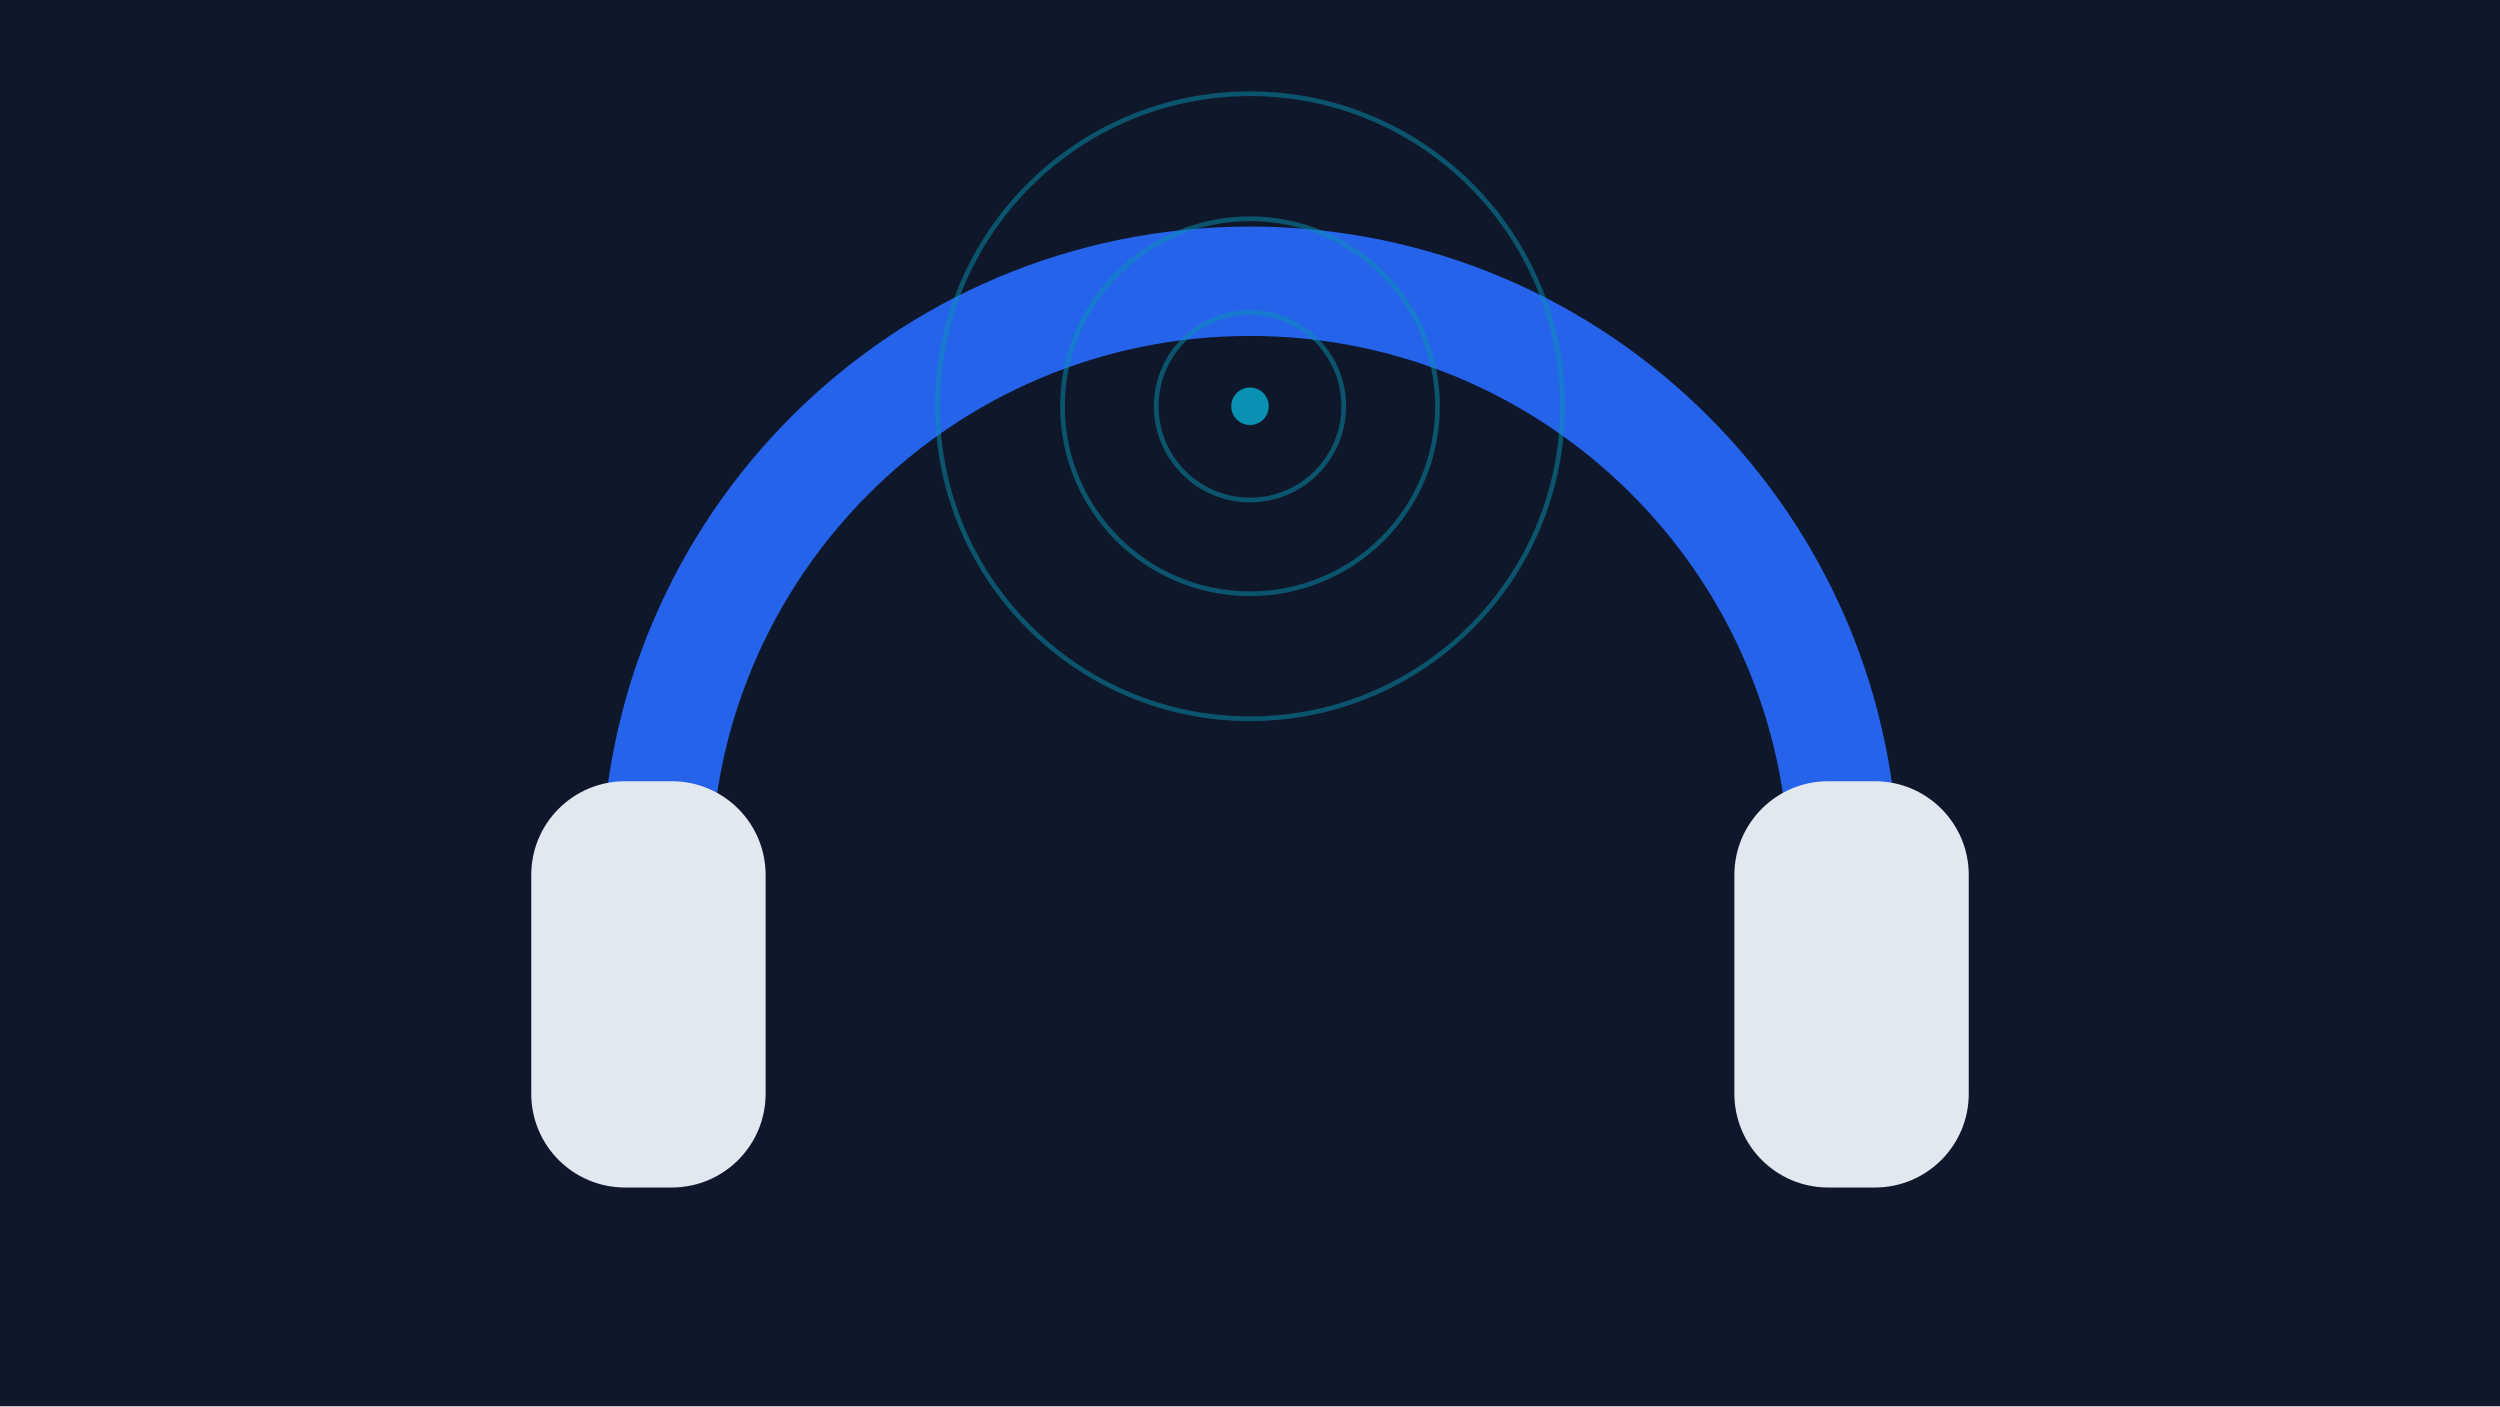
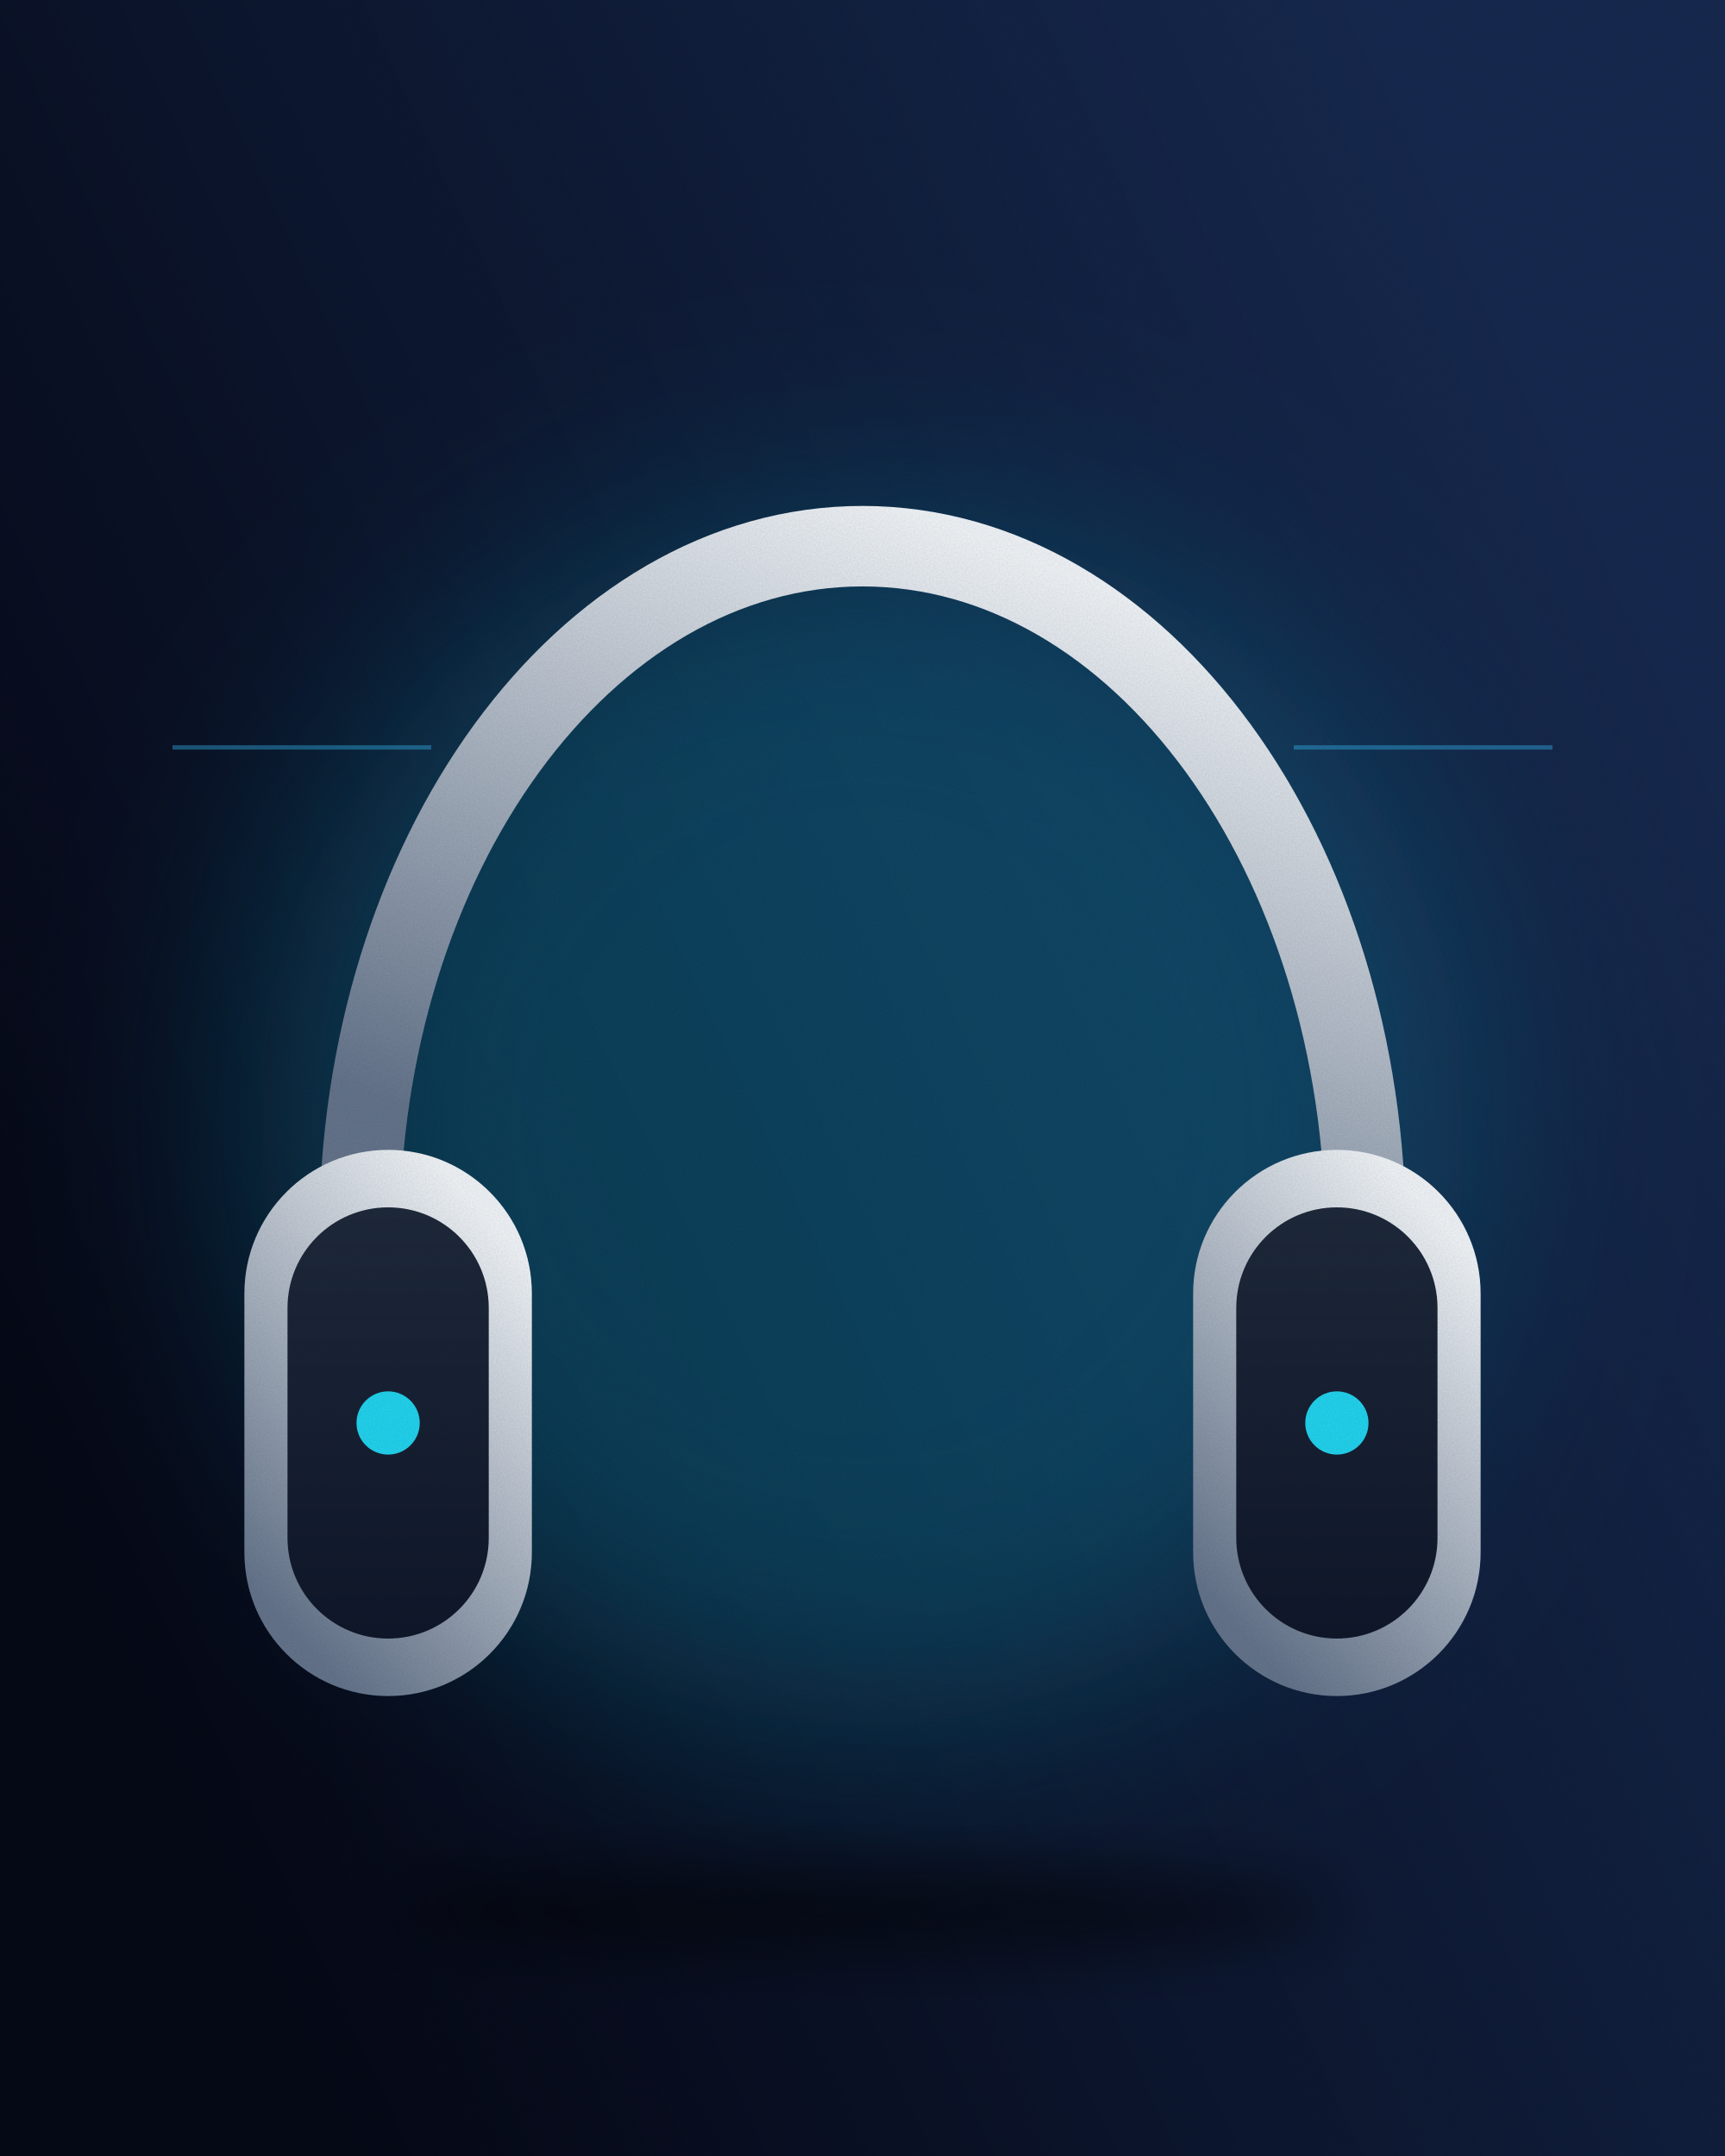
- <svg xmlns="http://www.w3.org/2000/svg" viewBox="0 0 1600 900" preserveAspectRatio="xMidYMid slice" role="img" aria-hidden="true">
-   <defs />
-   <rect width="1600" height="900" fill="#0f172a" />
-   <path d="M420 560 a380 380 0 0 1 760 0" fill="none" stroke="#2563eb" stroke-width="70" stroke-linecap="round" />
-   <rect x="340" y="500" width="150" height="260" rx="60" fill="#e2e8f0" />
-   <rect x="1110" y="500" width="150" height="260" rx="60" fill="#e2e8f0" />
-   <circle cx="800" cy="260" r="12" fill="#0891b2" />
-   <g fill="none" stroke="#0891b2" opacity=".5" stroke-width="3">
-     <circle cx="800" cy="260" r="60" />
-     <circle cx="800" cy="260" r="120" />
-     <circle cx="800" cy="260" r="200" />
-   </g>
+ <svg xmlns="http://www.w3.org/2000/svg" viewBox="0 0 1200 1500" preserveAspectRatio="xMidYMid slice" role="img" aria-hidden="true">
+   <defs>
+     <filter id="n" x="0" y="0" width="100%" height="100%">
+       <feTurbulence type="fractalNoise" baseFrequency=".85" numOctaves="2" stitchTiles="stitch" />
+       <feColorMatrix values="0 0 0 0 0 0 0 0 0 0 0 0 0 0 0 0 0 0 .09 0" />
+     </filter>
+     <linearGradient id="bg" gradientTransform="rotate(150 .5 .5)">
+       <stop offset="0" stop-color="#16294f" />
+       <stop offset="1" stop-color="#050816" />
+     </linearGradient>
+     <linearGradient id="cup" gradientTransform="rotate(120 .5 .5)">
+       <stop offset="0" stop-color="#f1f5f9" />
+       <stop offset="1" stop-color="#64748b" />
+     </linearGradient>
+     <linearGradient id="pad" gradientTransform="rotate(90 .5 .5)">
+       <stop offset="0" stop-color="#1e293b" />
+       <stop offset="1" stop-color="#0f172a" />
+     </linearGradient>
+     <filter id="b2" x="-50%" y="-50%" width="200%" height="200%">
+       <feGaussianBlur stdDeviation="80" />
+     </filter>
+     <filter id="b1" x="-50%" y="-50%" width="200%" height="200%">
+       <feGaussianBlur stdDeviation="22" />
+     </filter>
+   </defs>
+   <rect width="1200" height="1500" fill="url(#bg)" />
+   <circle cx="600" cy="780" r="420" fill="#0891b2" opacity=".35" filter="url(#b2)" />
+   <ellipse cx="600" cy="1330" rx="330" ry="30" fill="#000" opacity="0.5" filter="url(#b1)" />
+   <path d="M250 860 A350 480 0 0 1 950 860" fill="none" stroke="url(#cup)" stroke-width="56" stroke-linecap="round" />
+   <rect x="170" y="800" width="200" height="380" rx="100" fill="url(#cup)" />
+   <rect x="200" y="840" width="140" height="300" rx="70" fill="url(#pad)" />
+   <rect x="830" y="800" width="200" height="380" rx="100" fill="url(#cup)" />
+   <rect x="860" y="840" width="140" height="300" rx="70" fill="url(#pad)" />
+   <circle cx="270" cy="990" r="22" fill="#22d3ee" />
+   <circle cx="930" cy="990" r="22" fill="#22d3ee" />
+   <path d="M120 520 H300 M900 520 H1080" stroke="#38bdf8" stroke-opacity=".4" stroke-width="3" />
+   <rect width="1200" height="1500" filter="url(#n)" />
</svg>
